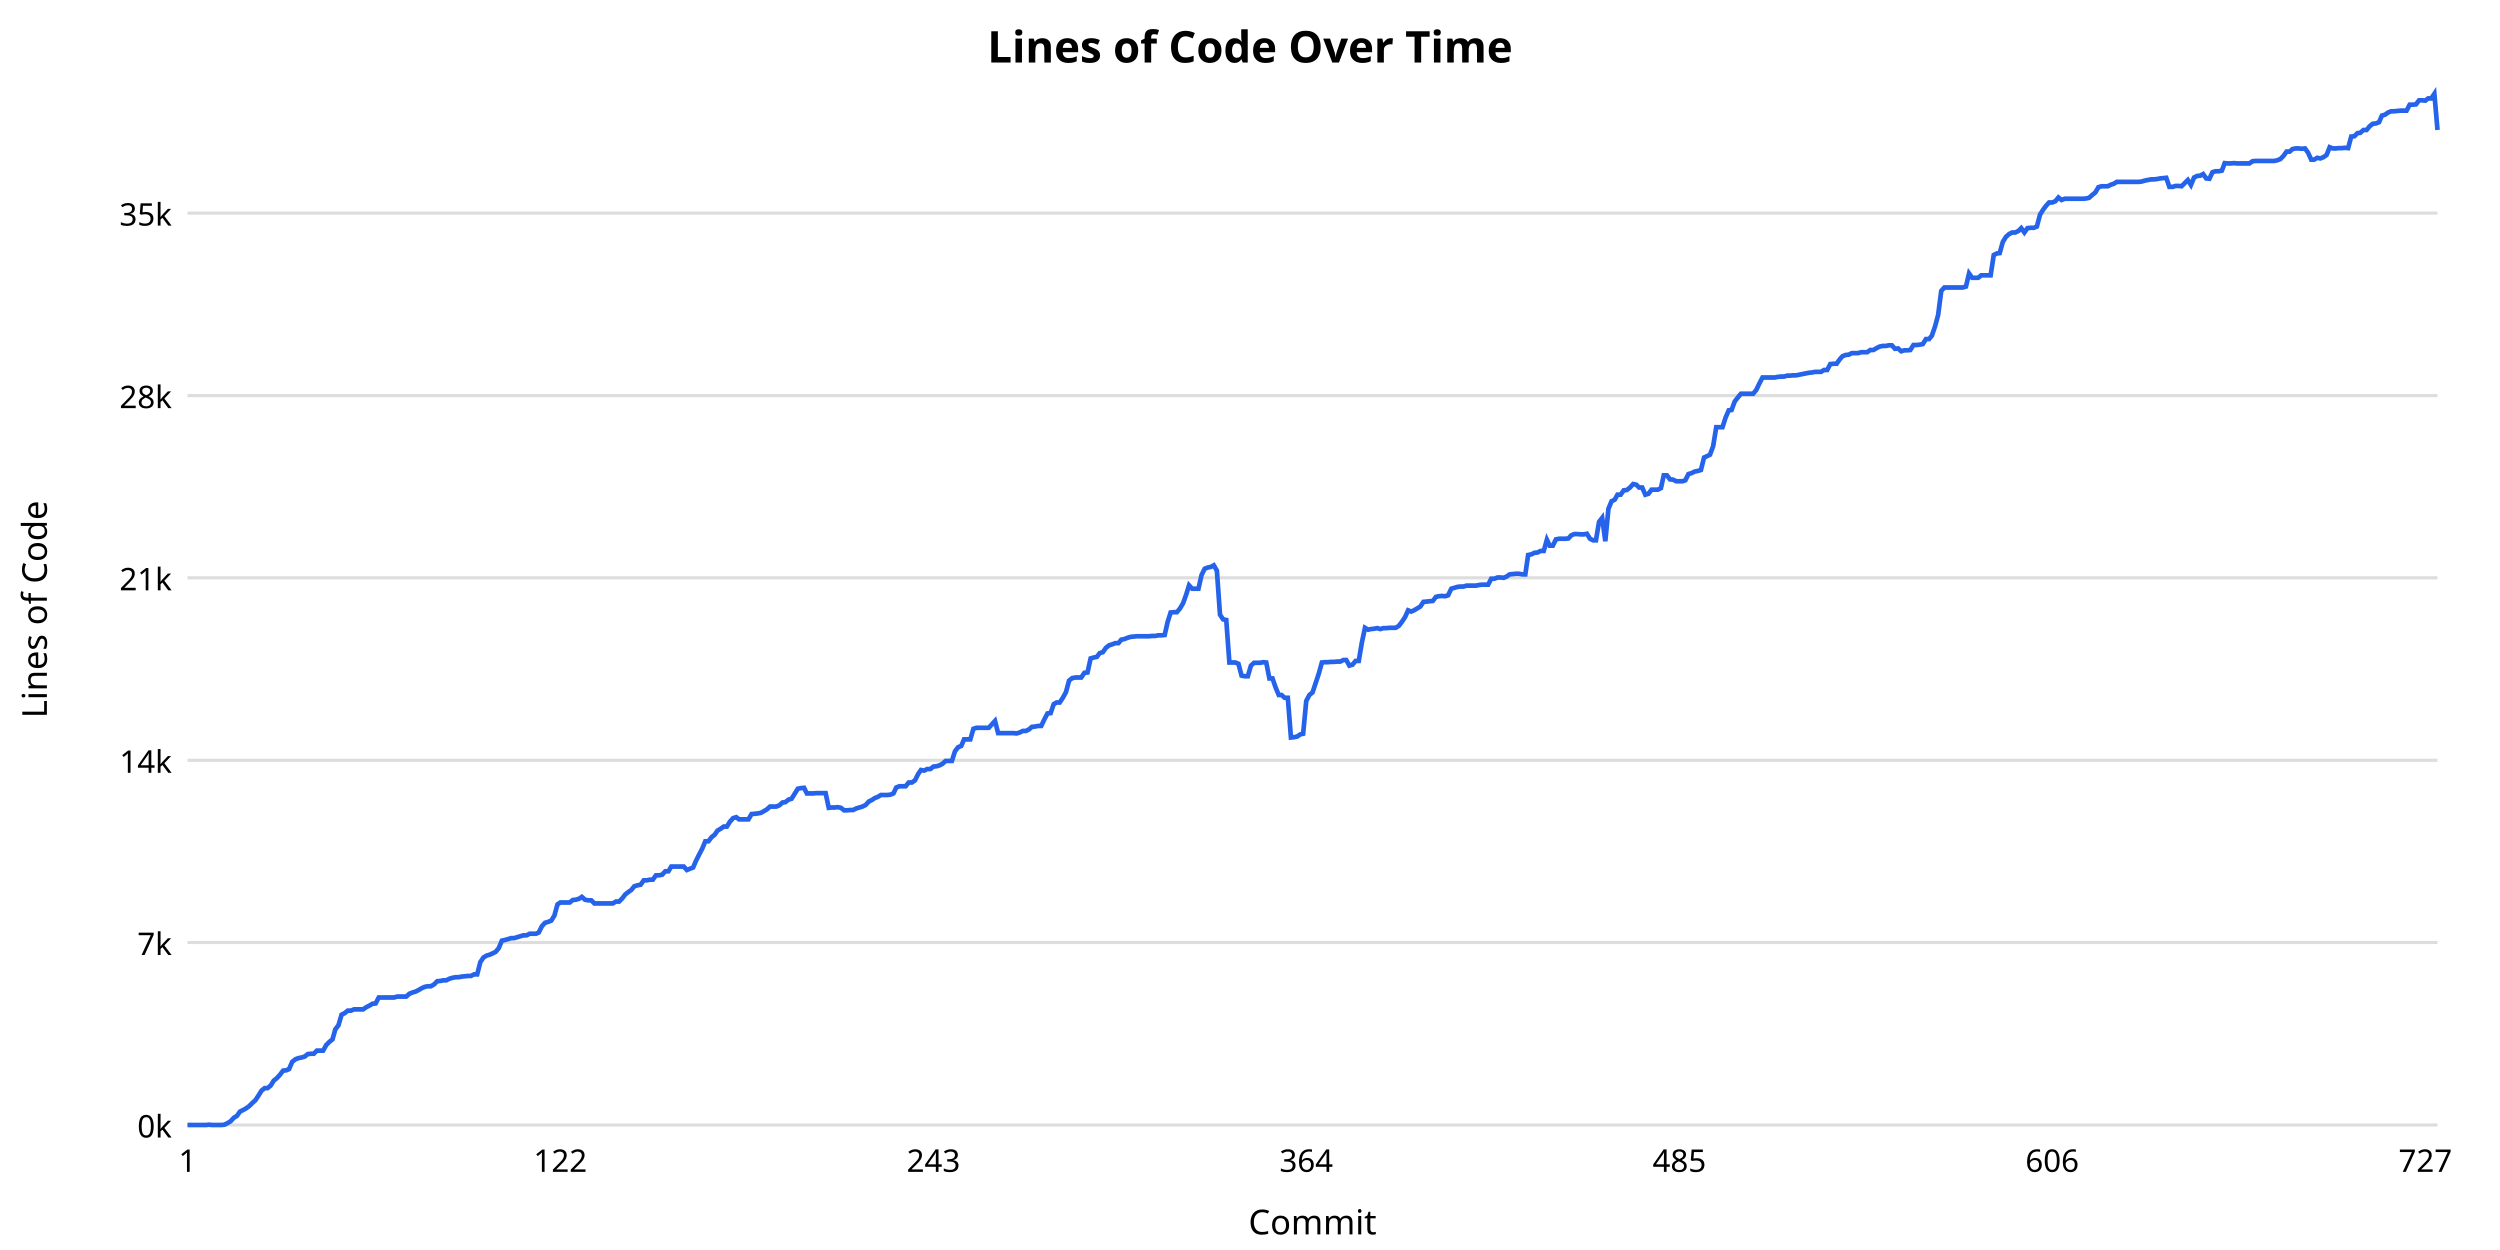
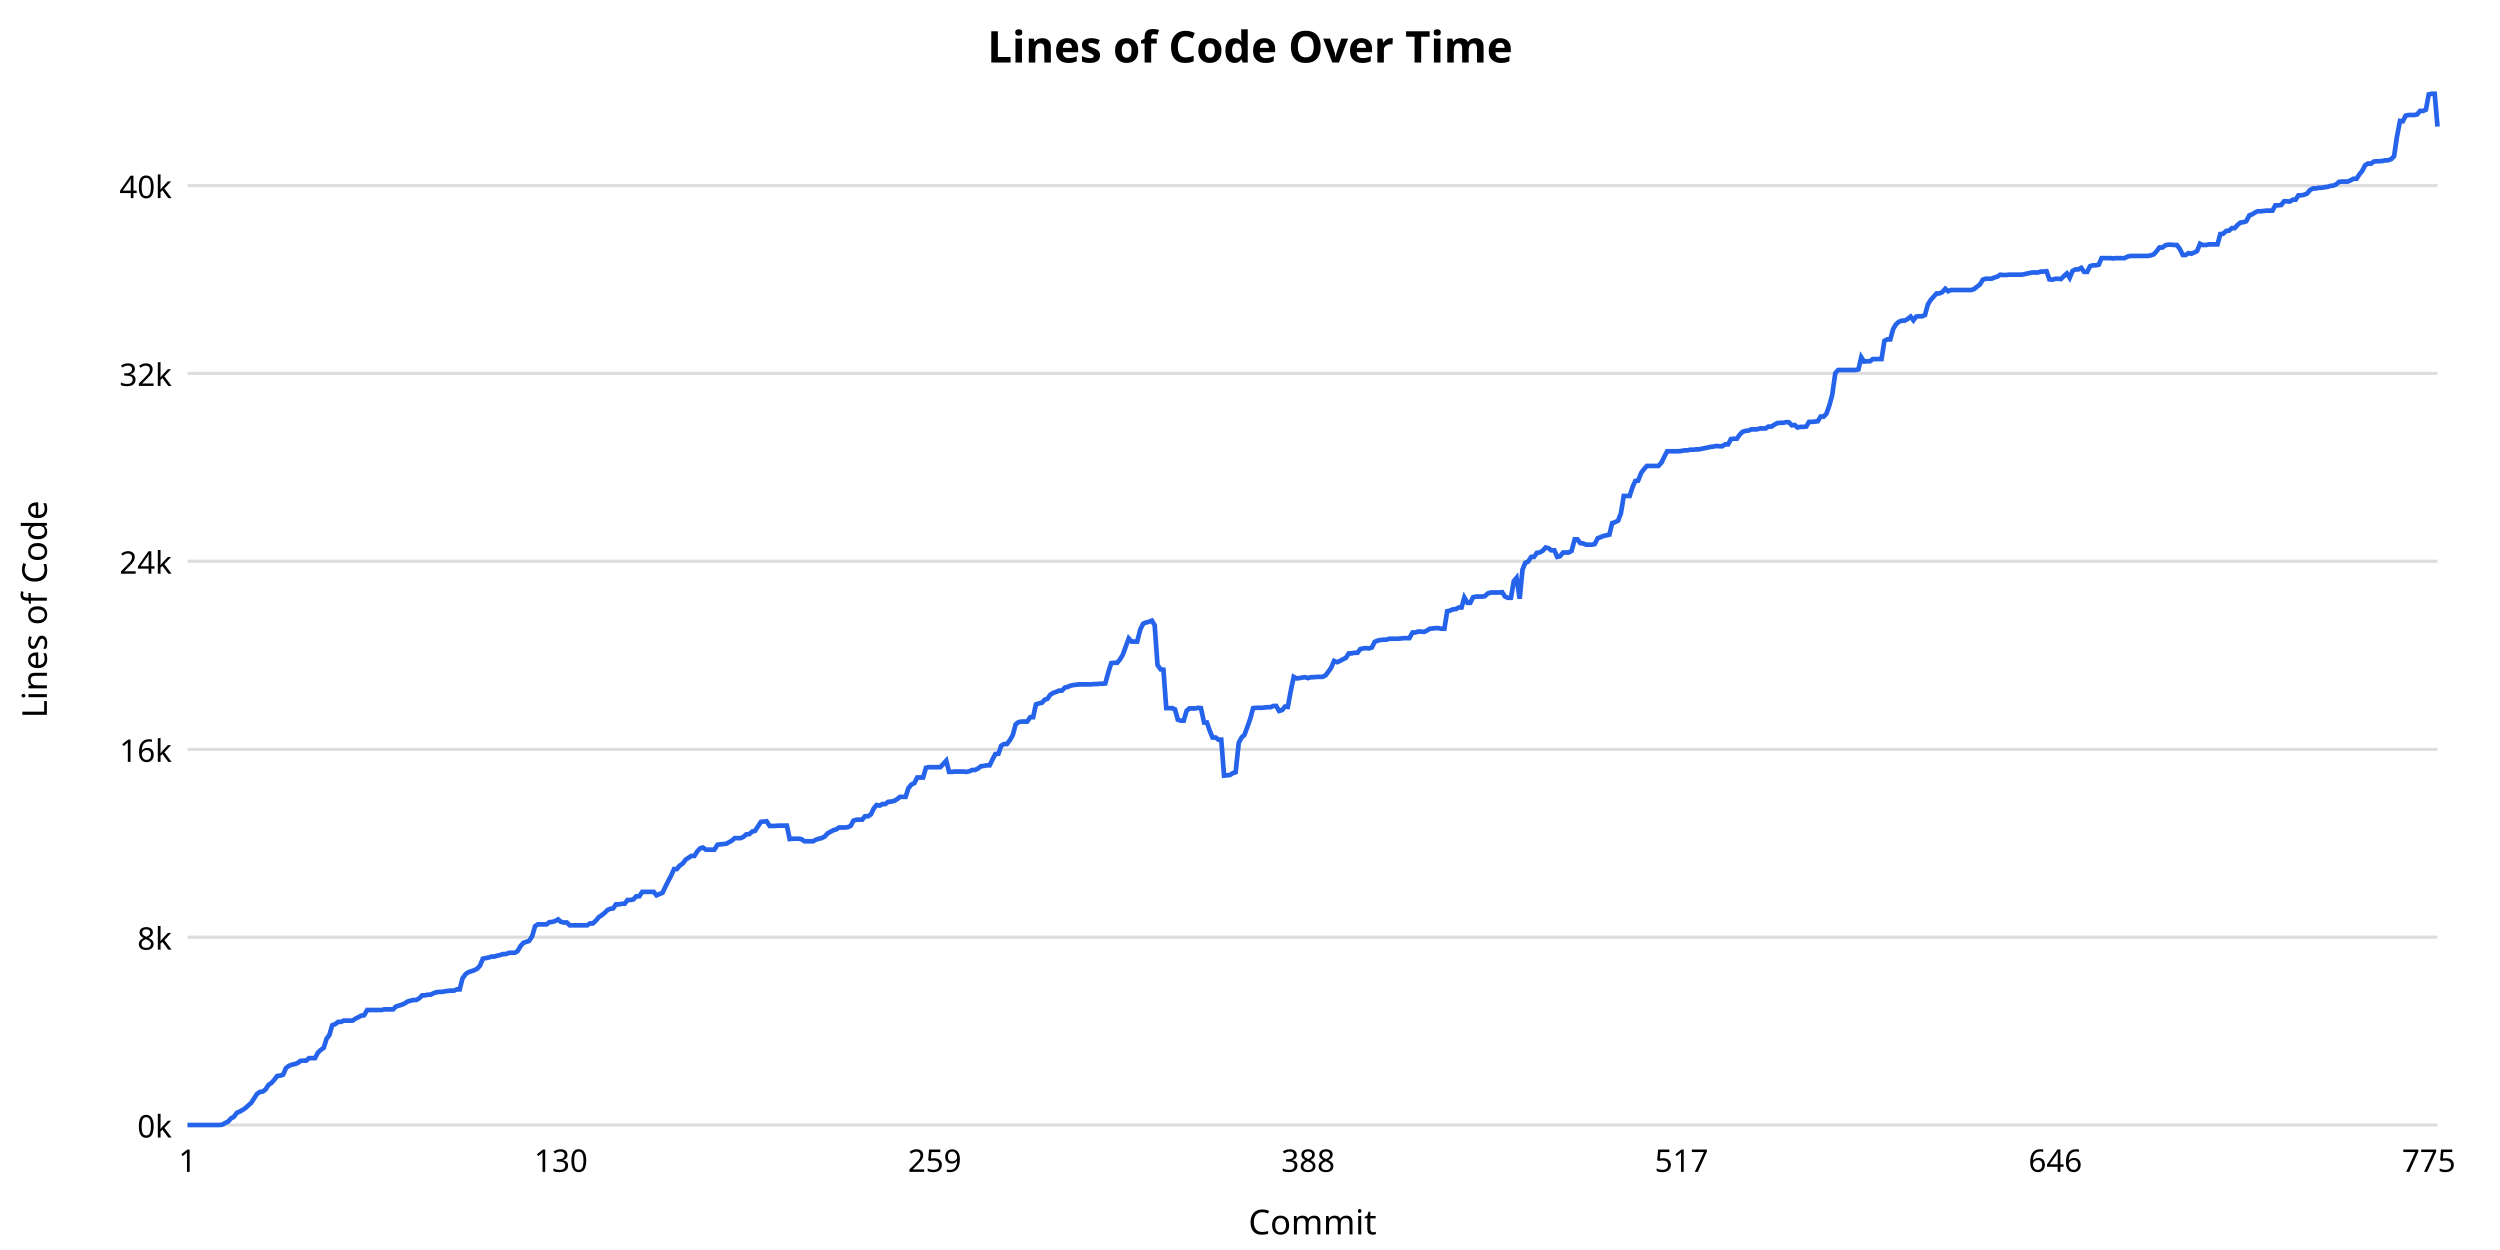
<svg xmlns="http://www.w3.org/2000/svg" width="800" height="400" style="background:#fff">
  <text x="400" y="20" font-family="sans-serif" font-size="14" text-anchor="middle" font-weight="bold">Lines of Code Over Time</text>
  <text x="420" y="395" font-family="sans-serif" font-size="11" text-anchor="middle">Commit</text>
  <text x="15" y="195" font-family="sans-serif" font-size="11" text-anchor="middle" transform="rotate(-90,15,195)">Lines of Code</text>
  <line x1="60" y1="360.0" x2="780" y2="360.0" stroke="#ddd" />
  <text x="55" y="364.0" font-family="sans-serif" font-size="10" text-anchor="end">0k</text>
-   <line x1="60" y1="301.6" x2="780" y2="301.6" stroke="#ddd" />
-   <text x="55" y="305.6" font-family="sans-serif" font-size="10" text-anchor="end">7k</text>
-   <line x1="60" y1="243.3" x2="780" y2="243.3" stroke="#ddd" />
-   <text x="55" y="247.3" font-family="sans-serif" font-size="10" text-anchor="end">14k</text>
-   <line x1="60" y1="184.9" x2="780" y2="184.9" stroke="#ddd" />
-   <text x="55" y="188.9" font-family="sans-serif" font-size="10" text-anchor="end">21k</text>
-   <line x1="60" y1="126.6" x2="780" y2="126.6" stroke="#ddd" />
-   <text x="55" y="130.6" font-family="sans-serif" font-size="10" text-anchor="end">28k</text>
-   <line x1="60" y1="68.2" x2="780" y2="68.2" stroke="#ddd" />
-   <text x="55" y="72.2" font-family="sans-serif" font-size="10" text-anchor="end">35k</text>
+   <line x1="60" y1="299.9" x2="780" y2="299.9" stroke="#ddd" />
+   <text x="55" y="303.9" font-family="sans-serif" font-size="10" text-anchor="end">8k</text>
+   <line x1="60" y1="239.8" x2="780" y2="239.8" stroke="#ddd" />
+   <text x="55" y="243.8" font-family="sans-serif" font-size="10" text-anchor="end">16k</text>
+   <line x1="60" y1="179.6" x2="780" y2="179.6" stroke="#ddd" />
+   <text x="55" y="183.6" font-family="sans-serif" font-size="10" text-anchor="end">24k</text>
+   <line x1="60" y1="119.5" x2="780" y2="119.5" stroke="#ddd" />
+   <text x="55" y="123.5" font-family="sans-serif" font-size="10" text-anchor="end">32k</text>
+   <line x1="60" y1="59.4" x2="780" y2="59.4" stroke="#ddd" />
+   <text x="55" y="63.4" font-family="sans-serif" font-size="10" text-anchor="end">40k</text>
  <text x="60.0" y="375" font-family="sans-serif" font-size="10" text-anchor="middle">1</text>
-   <text x="179.3" y="375" font-family="sans-serif" font-size="10" text-anchor="middle">122</text>
-   <text x="298.7" y="375" font-family="sans-serif" font-size="10" text-anchor="middle">243</text>
-   <text x="418.0" y="375" font-family="sans-serif" font-size="10" text-anchor="middle">364</text>
-   <text x="537.4" y="375" font-family="sans-serif" font-size="10" text-anchor="middle">485</text>
-   <text x="656.7" y="375" font-family="sans-serif" font-size="10" text-anchor="middle">606</text>
-   <text x="776.1" y="375" font-family="sans-serif" font-size="10" text-anchor="middle">727</text>
-   <polyline fill="none" stroke="#2563eb" stroke-width="1.5" points="60.0,360.0 61.0,360.0 62.0,360.0 63.0,360.0 63.9,360.0 64.9,360.0 65.9,360.0 66.9,359.9 67.9,360.0 68.9,360.0 69.9,360.0 70.8,360.0 71.8,359.9 72.8,359.4 73.8,358.8 74.8,357.7 75.8,357.1 76.8,355.7 77.8,355.2 78.7,354.7 79.7,354.0 80.7,353.0 81.7,352.1 82.7,350.6 83.7,349.0 84.7,348.2 85.6,348.2 86.6,347.4 87.6,345.8 88.6,345.0 89.6,343.9 90.6,342.6 91.6,342.5 92.5,342.1 93.5,339.8 94.5,339.0 95.5,338.6 96.5,338.4 97.5,338.1 98.5,337.3 99.5,337.2 100.4,337.2 101.4,336.2 102.4,336.2 103.4,336.2 104.4,334.4 105.4,333.4 106.4,332.6 107.3,329.4 108.3,328.1 109.3,324.7 110.3,324.2 111.3,323.4 112.3,323.4 113.3,323.0 114.2,323.0 115.2,323.0 116.2,323.0 117.2,322.3 118.2,321.8 119.2,321.2 120.2,321.1 121.2,319.2 122.1,319.2 123.1,319.2 124.1,319.2 125.1,319.2 126.1,319.2 127.1,318.9 128.1,318.9 129.0,318.9 130.0,318.9 131.0,318.0 132.0,317.6 133.0,317.3 134.0,316.8 135.0,316.2 135.9,315.8 136.9,315.6 137.9,315.6 138.9,315.0 139.9,314.0 140.9,313.9 141.9,313.7 142.8,313.7 143.8,313.2 144.8,312.9 145.8,312.7 146.8,312.7 147.8,312.5 148.8,312.4 149.8,312.3 150.7,312.3 151.7,311.8 152.7,311.8 153.7,307.9 154.7,306.4 155.7,305.8 156.7,305.5 157.6,305.1 158.6,304.6 159.6,303.4 160.6,301.0 161.6,300.8 162.6,300.5 163.6,300.2 164.5,300.2 165.5,299.9 166.5,299.6 167.5,299.3 168.5,299.3 169.5,298.8 170.5,298.8 171.5,298.8 172.4,298.4 173.4,296.4 174.4,295.3 175.4,295.0 176.4,294.6 177.4,293.0 178.4,289.4 179.3,288.8 180.3,288.8 181.3,288.8 182.3,288.8 183.3,288.0 184.3,287.9 185.3,287.6 186.2,287.0 187.2,287.9 188.2,288.1 189.2,288.1 190.2,289.1 191.2,289.1 192.2,289.1 193.2,289.1 194.1,289.1 195.1,289.1 196.1,289.1 197.1,288.5 198.1,288.5 199.1,287.5 200.1,286.2 201.0,285.5 202.0,284.8 203.0,283.6 204.0,283.3 205.0,283.1 206.0,281.7 207.0,281.7 207.9,281.5 208.9,281.5 209.9,280.1 210.9,280.1 211.9,279.9 212.9,278.8 213.9,278.8 214.8,277.3 215.8,277.3 216.8,277.3 217.8,277.3 218.8,277.3 219.8,278.4 220.8,278.0 221.8,277.6 222.7,275.5 223.7,273.5 224.7,271.6 225.7,269.2 226.7,269.2 227.7,267.9 228.7,267.1 229.6,265.8 230.6,265.2 231.6,264.5 232.6,264.5 233.6,262.9 234.6,261.8 235.6,261.5 236.5,262.2 237.5,262.2 238.5,262.2 239.5,262.2 240.5,260.5 241.5,260.4 242.5,260.3 243.5,260.1 244.4,259.6 245.4,259.0 246.4,258.1 247.4,258.1 248.4,258.1 249.4,257.7 250.4,256.8 251.3,256.7 252.3,255.9 253.3,255.6 254.3,254.0 255.3,252.4 256.3,252.2 257.3,252.1 258.2,253.9 259.2,253.9 260.2,253.9 261.2,253.8 262.2,253.8 263.2,253.8 264.2,253.8 265.2,258.5 266.1,258.4 267.1,258.4 268.1,258.3 269.1,258.5 270.1,259.3 271.1,259.3 272.1,259.2 273.0,259.2 274.0,258.7 275.0,258.4 276.0,258.1 277.0,257.6 278.0,256.5 279.0,256.0 279.9,255.4 280.9,255.0 281.9,254.4 282.9,254.4 283.9,254.4 284.9,254.3 285.9,253.9 286.8,252.0 287.8,251.6 288.8,251.6 289.8,251.6 290.8,250.4 291.8,250.4 292.8,249.7 293.8,247.7 294.7,246.4 295.7,246.6 296.7,246.1 297.7,246.1 298.7,245.3 299.7,245.2 300.7,244.9 301.6,244.4 302.6,243.5 303.6,243.5 304.6,243.5 305.6,240.4 306.6,239.1 307.6,238.7 308.5,236.6 309.5,236.6 310.5,236.6 311.5,233.2 312.5,232.9 313.5,232.9 314.5,232.9 315.5,232.9 316.4,232.9 317.4,231.8 318.4,230.7 319.4,234.6 320.4,234.6 321.4,234.6 322.4,234.6 323.3,234.6 324.3,234.6 325.3,234.7 326.3,234.4 327.3,233.9 328.3,233.9 329.3,233.4 330.2,232.6 331.2,232.5 332.2,232.3 333.2,232.3 334.2,230.2 335.2,228.3 336.2,228.2 337.2,225.3 338.1,224.8 339.1,224.8 340.1,223.3 341.1,221.5 342.1,217.8 343.1,217.0 344.1,216.8 345.0,216.8 346.0,216.8 347.0,215.3 348.0,215.2 349.0,210.7 350.0,210.4 351.0,210.2 351.9,209.0 352.9,208.7 353.9,207.3 354.9,206.5 355.9,206.2 356.9,205.8 357.9,205.8 358.8,204.7 359.8,204.5 360.8,204.1 361.8,203.8 362.8,203.7 363.8,203.6 364.8,203.6 365.8,203.6 366.7,203.6 367.7,203.6 368.7,203.5 369.7,203.5 370.7,203.3 371.7,203.3 372.7,203.2 373.6,199.2 374.6,196.0 375.6,195.9 376.6,195.9 377.6,194.7 378.6,193.0 379.6,190.2 380.5,187.3 381.5,188.4 382.5,188.4 383.5,188.4 384.5,184.0 385.5,182.0 386.5,181.6 387.5,181.4 388.4,180.9 389.4,182.6 390.4,196.7 391.4,198.2 392.4,198.4 393.4,212.0 394.4,212.0 395.3,212.0 396.3,212.4 397.3,216.2 398.3,216.4 399.3,216.4 400.3,213.0 401.3,212.1 402.2,212.1 403.2,212.1 404.2,211.9 405.2,212.0 406.2,217.1 407.2,217.1 408.2,220.0 409.2,222.4 410.1,222.4 411.1,223.3 412.1,223.3 413.1,236.0 414.1,235.9 415.1,235.7 416.1,235.0 417.0,234.8 418.0,224.3 419.0,222.4 420.0,221.6 421.0,218.6 422.0,215.6 423.0,212.0 423.9,211.9 424.9,211.9 425.9,211.8 426.9,211.8 427.9,211.7 428.9,211.7 429.9,211.2 430.8,211.2 431.8,213.0 432.8,212.7 433.8,211.5 434.8,211.5 435.8,205.6 436.8,200.9 437.8,201.5 438.7,201.3 439.7,201.2 440.7,201.0 441.7,201.3 442.7,201.0 443.7,201.0 444.7,200.9 445.6,200.9 446.6,200.9 447.6,200.3 448.6,199.0 449.6,197.5 450.6,195.3 451.6,195.7 452.5,195.3 453.5,194.7 454.5,194.1 455.5,192.6 456.5,192.5 457.5,192.4 458.5,192.3 459.5,191.0 460.4,190.8 461.4,190.7 462.4,190.8 463.4,190.5 464.4,188.4 465.4,188.1 466.4,187.8 467.3,187.7 468.3,187.7 469.3,187.4 470.3,187.4 471.3,187.4 472.3,187.4 473.3,187.2 474.2,187.1 475.2,187.1 476.2,187.1 477.2,185.2 478.2,185.2 479.2,184.8 480.2,184.8 481.2,184.9 482.1,184.5 483.1,183.8 484.1,183.7 485.1,183.6 486.1,183.6 487.1,183.8 488.1,183.8 489.0,177.6 490.0,177.4 491.0,176.9 492.0,176.8 493.0,176.3 494.0,176.3 495.0,172.7 495.9,174.6 496.9,174.6 497.9,172.6 498.9,172.4 499.9,172.4 500.9,172.4 501.9,172.3 502.8,171.3 503.8,170.9 504.8,170.9 505.8,171.0 506.8,171.0 507.8,170.8 508.8,172.4 509.8,172.9 510.7,172.9 511.7,167.0 512.7,165.7 513.7,173.2 514.7,162.8 515.7,160.4 516.7,159.9 517.6,158.3 518.6,158.3 519.6,156.9 520.6,156.8 521.6,156.0 522.6,154.9 523.6,155.1 524.5,156.0 525.5,156.0 526.5,158.3 527.5,158.0 528.5,156.7 529.5,156.7 530.5,156.7 531.5,156.2 532.4,152.1 533.4,152.1 534.4,153.4 535.4,153.5 536.4,154.0 537.4,154.0 538.4,154.0 539.3,153.7 540.3,151.7 541.3,151.4 542.3,150.9 543.3,150.7 544.3,150.4 545.3,146.4 546.2,146.0 547.2,145.5 548.2,142.8 549.2,136.7 550.2,136.7 551.2,136.7 552.2,133.6 553.2,131.3 554.1,131.2 555.1,128.5 556.1,127.2 557.1,126.0 558.1,126.0 559.1,126.0 560.1,126.0 561.0,126.0 562.0,124.8 563.0,122.7 564.0,120.8 565.0,120.8 566.0,120.8 567.0,120.8 567.9,120.8 568.9,120.6 569.9,120.5 570.9,120.5 571.9,120.2 572.9,120.2 573.9,120.1 574.8,120.1 575.8,119.9 576.8,119.7 577.8,119.5 578.8,119.3 579.8,119.2 580.8,119.0 581.8,119.0 582.7,119.0 583.7,118.4 584.7,118.4 585.7,116.5 586.7,116.4 587.7,116.4 588.7,115.0 589.6,114.0 590.6,113.6 591.6,113.5 592.6,113.0 593.6,113.0 594.6,113.0 595.6,112.7 596.5,112.7 597.5,112.7 598.5,112.0 599.5,112.0 600.5,111.4 601.5,110.9 602.5,110.7 603.5,110.7 604.4,110.5 605.4,110.5 606.4,111.6 607.4,111.5 608.4,112.4 609.4,112.1 610.4,112.1 611.3,112.0 612.3,110.4 613.3,110.4 614.3,110.3 615.3,110.1 616.3,108.5 617.3,108.5 618.2,107.4 619.2,104.5 620.2,100.8 621.2,93.1 622.2,92.0 623.2,92.0 624.2,92.0 625.2,92.0 626.1,92.0 627.1,92.0 628.1,92.0 629.1,91.7 630.1,87.5 631.1,88.9 632.1,88.9 633.0,88.9 634.0,88.1 635.0,88.1 636.0,88.1 637.0,88.1 638.0,81.6 639.0,81.1 639.9,81.0 640.9,77.4 641.9,75.8 642.9,74.9 643.9,74.4 644.9,74.4 645.9,73.9 646.8,73.0 647.8,74.4 648.8,73.0 649.8,72.9 650.8,72.9 651.8,72.5 652.8,68.7 653.8,67.1 654.7,65.9 655.7,64.8 656.7,64.8 657.7,64.4 658.7,63.2 659.7,64.0 660.7,63.6 661.6,63.6 662.6,63.6 663.6,63.6 664.6,63.6 665.6,63.6 666.6,63.6 667.6,63.5 668.5,63.3 669.5,62.4 670.5,61.6 671.5,59.9 672.5,59.6 673.5,59.6 674.5,59.6 675.5,59.1 676.4,58.8 677.4,58.2 678.4,58.2 679.4,58.2 680.4,58.2 681.4,58.2 682.4,58.2 683.3,58.2 684.3,58.2 685.3,58.1 686.3,57.8 687.3,57.6 688.3,57.4 689.3,57.4 690.2,57.3 691.2,57.1 692.2,57.0 693.2,56.9 694.2,59.8 695.2,59.8 696.2,59.5 697.2,59.5 698.1,59.6 699.1,58.6 700.1,57.6 701.1,59.2 702.1,56.8 703.1,56.3 704.1,56.2 705.0,55.7 706.0,57.1 707.0,57.2 708.0,55.1 709.0,54.8 710.0,54.8 711.0,54.6 711.9,52.2 712.9,52.3 713.9,52.3 714.9,52.2 715.9,52.3 716.9,52.3 717.9,52.3 718.8,52.3 719.8,52.3 720.8,51.6 721.8,51.5 722.8,51.5 723.8,51.5 724.8,51.5 725.8,51.5 726.7,51.5 727.7,51.5 728.7,51.3 729.7,50.9 730.7,49.9 731.7,48.5 732.7,48.5 733.6,47.7 734.6,47.5 735.6,47.5 736.6,47.6 737.6,47.5 738.6,48.9 739.6,51.1 740.5,51.1 741.5,50.5 742.5,50.7 743.5,50.3 744.5,49.6 745.5,47.1 746.5,47.5 747.5,47.5 748.4,47.4 749.4,47.4 750.4,47.3 751.4,47.4 752.4,43.7 753.4,43.6 754.4,42.6 755.3,42.5 756.3,41.6 757.3,41.6 758.3,40.4 759.3,39.6 760.3,39.5 761.3,39.1 762.2,37.0 763.2,36.7 764.2,36.0 765.2,35.6 766.2,35.6 767.2,35.5 768.2,35.4 769.2,35.4 770.1,35.4 771.1,33.5 772.1,33.5 773.1,33.4 774.1,32.1 775.1,32.1 776.1,32.2 777.0,31.5 778.0,31.5 779.0,30.0 780.0,41.6 " />
+   <text x="179.5" y="375" font-family="sans-serif" font-size="10" text-anchor="middle">130</text>
+   <text x="299.1" y="375" font-family="sans-serif" font-size="10" text-anchor="middle">259</text>
+   <text x="418.6" y="375" font-family="sans-serif" font-size="10" text-anchor="middle">388</text>
+   <text x="538.1" y="375" font-family="sans-serif" font-size="10" text-anchor="middle">517</text>
+   <text x="657.7" y="375" font-family="sans-serif" font-size="10" text-anchor="middle">646</text>
+   <text x="777.2" y="375" font-family="sans-serif" font-size="10" text-anchor="middle">775</text>
+   <polyline fill="none" stroke="#2563eb" stroke-width="1.5" points="60.0,360.0 60.9,360.0 61.9,360.0 62.8,360.0 63.7,360.0 64.6,360.0 65.6,360.0 66.5,360.0 67.4,360.0 68.3,360.0 69.3,360.0 70.2,360.0 71.1,359.9 72.0,359.4 73.0,358.9 73.9,357.9 74.8,357.4 75.8,356.1 76.7,355.7 77.6,355.2 78.5,354.6 79.5,353.7 80.4,352.9 81.3,351.5 82.2,350.1 83.2,349.4 84.1,349.3 85.0,348.6 85.9,347.2 86.9,346.5 87.8,345.5 88.7,344.3 89.7,344.2 90.6,343.9 91.5,341.8 92.4,341.1 93.4,340.7 94.3,340.5 95.2,340.2 96.1,339.5 97.1,339.4 98.0,339.4 98.9,338.6 99.8,338.6 100.8,338.6 101.7,336.9 102.6,336.0 103.6,335.3 104.5,332.4 105.4,331.2 106.3,328.1 107.3,327.7 108.2,327.0 109.1,327.0 110.0,326.6 111.0,326.6 111.9,326.6 112.8,326.6 113.7,326.0 114.7,325.5 115.6,325.0 116.5,324.9 117.5,323.2 118.4,323.2 119.3,323.2 120.2,323.2 121.2,323.2 122.1,323.2 123.0,323.0 123.9,323.0 124.9,323.0 125.8,323.0 126.7,322.1 127.6,321.8 128.6,321.5 129.5,321.1 130.4,320.5 131.4,320.2 132.3,320.0 133.2,320.0 134.1,319.5 135.1,318.5 136.0,318.5 136.9,318.3 137.8,318.3 138.8,317.8 139.7,317.5 140.6,317.4 141.5,317.4 142.5,317.2 143.4,317.1 144.3,317.0 145.3,317.0 146.2,316.6 147.1,316.6 148.0,313.1 149.0,311.7 149.9,311.1 150.8,310.8 151.7,310.5 152.7,310.0 153.6,309.0 154.5,306.8 155.4,306.6 156.4,306.4 157.3,306.1 158.2,306.1 159.2,305.8 160.1,305.6 161.0,305.3 161.9,305.3 162.9,304.9 163.8,304.9 164.7,304.9 165.6,304.4 166.6,302.7 167.5,301.7 168.4,301.4 169.3,301.1 170.3,299.6 171.2,296.4 172.1,295.8 173.1,295.8 174.0,295.8 174.9,295.8 175.8,295.1 176.8,295.0 177.7,294.7 178.6,294.2 179.5,295.0 180.5,295.2 181.4,295.2 182.3,296.1 183.2,296.1 184.2,296.1 185.1,296.1 186.0,296.1 186.9,296.1 187.9,296.1 188.8,295.5 189.7,295.5 190.7,294.6 191.6,293.5 192.5,292.9 193.4,292.2 194.4,291.2 195.3,290.8 196.2,290.7 197.1,289.4 198.1,289.4 199.0,289.2 199.9,289.2 200.8,288.0 201.8,288.0 202.7,287.8 203.6,286.8 204.6,286.8 205.5,285.4 206.4,285.4 207.3,285.4 208.3,285.4 209.2,285.4 210.1,286.5 211.0,286.1 212.0,285.7 212.9,283.8 213.8,282.0 214.7,280.3 215.7,278.1 216.6,278.1 217.5,277.0 218.5,276.3 219.4,275.1 220.3,274.5 221.2,273.9 222.2,273.9 223.1,272.5 224.0,271.5 224.9,271.2 225.9,271.9 226.8,271.9 227.7,271.9 228.6,271.9 229.6,270.3 230.5,270.2 231.4,270.1 232.4,270.0 233.3,269.5 234.2,269.0 235.1,268.2 236.1,268.2 237.0,268.2 237.9,267.8 238.8,267.0 239.8,266.9 240.7,266.1 241.6,265.9 242.5,264.5 243.5,263.0 244.4,262.9 245.3,262.8 246.3,264.3 247.2,264.3 248.1,264.3 249.0,264.2 250.0,264.2 250.9,264.2 251.8,264.2 252.7,268.5 253.7,268.4 254.6,268.4 255.5,268.4 256.4,268.5 257.4,269.2 258.3,269.2 259.2,269.2 260.2,269.2 261.1,268.7 262.0,268.4 262.9,268.2 263.9,267.7 264.8,266.7 265.7,266.2 266.6,265.7 267.6,265.4 268.5,264.8 269.4,264.8 270.3,264.8 271.3,264.7 272.2,264.3 273.1,262.6 274.1,262.3 275.0,262.3 275.9,262.3 276.8,261.2 277.8,261.2 278.7,260.6 279.6,258.7 280.5,257.6 281.5,257.8 282.4,257.3 283.3,257.3 284.2,256.6 285.2,256.5 286.1,256.3 287.0,255.8 288.0,255.0 288.9,255.0 289.8,255.0 290.7,252.2 291.7,251.0 292.6,250.6 293.5,248.8 294.4,248.8 295.4,248.8 296.3,245.7 297.2,245.5 298.1,245.5 299.1,245.5 300.0,245.5 300.9,245.5 301.9,244.4 302.8,243.4 303.7,247.0 304.6,247.0 305.6,246.9 306.5,246.9 307.4,246.9 308.3,246.9 309.3,247.0 310.2,246.8 311.1,246.4 312.0,246.4 313.0,245.9 313.9,245.2 314.8,245.1 315.8,244.9 316.7,244.9 317.6,243.0 318.5,241.3 319.5,241.2 320.4,238.6 321.3,238.1 322.2,238.1 323.2,236.8 324.1,235.2 325.0,231.8 325.9,231.1 326.9,230.9 327.8,230.9 328.7,230.9 329.7,229.5 330.6,229.5 331.5,225.4 332.4,225.1 333.4,224.9 334.3,223.9 335.2,223.6 336.1,222.3 337.1,221.7 338.0,221.4 338.9,221.0 339.8,221.0 340.8,220.0 341.7,219.8 342.6,219.4 343.6,219.2 344.5,219.1 345.4,219.0 346.3,219.0 347.3,219.0 348.2,219.0 349.1,219.0 350.0,218.9 351.0,218.9 351.9,218.8 352.8,218.8 353.7,218.7 354.7,215.0 355.6,212.2 356.5,212.1 357.5,212.1 358.4,211.0 359.3,209.5 360.2,207.0 361.2,204.3 362.1,205.3 363.0,205.3 363.9,205.3 364.9,201.4 365.8,199.6 366.7,199.2 367.6,199.0 368.6,198.6 369.5,200.1 370.4,212.8 371.4,214.2 372.3,214.3 373.2,226.6 374.1,226.6 375.1,226.6 376.0,227.0 376.9,230.3 377.8,230.6 378.8,230.6 379.7,227.5 380.6,226.7 381.5,226.7 382.5,226.7 383.4,226.5 384.3,226.6 385.3,231.2 386.2,231.2 387.1,233.8 388.0,236.0 389.0,236.0 389.9,236.7 390.8,236.7 391.7,248.2 392.7,248.1 393.6,248.0 394.5,247.4 395.4,247.1 396.4,237.7 397.3,236.0 398.2,235.2 399.2,232.5 400.1,229.9 401.0,226.6 401.9,226.5 402.9,226.5 403.8,226.5 404.7,226.4 405.6,226.3 406.6,226.3 407.5,225.9 408.4,225.9 409.3,227.5 410.3,227.2 411.2,226.1 412.1,226.2 413.1,220.8 414.0,216.6 414.9,217.1 415.8,217.0 416.8,216.8 417.7,216.7 418.6,217.0 419.5,216.7 420.5,216.7 421.4,216.6 422.3,216.6 423.2,216.6 424.2,216.1 425.1,214.9 426.0,213.6 426.9,211.5 427.9,211.9 428.8,211.5 429.7,211.0 430.7,210.5 431.6,209.1 432.5,209.1 433.4,208.9 434.4,208.9 435.3,207.7 436.2,207.5 437.1,207.4 438.1,207.5 439.0,207.2 439.9,205.4 440.8,205.0 441.8,204.8 442.7,204.7 443.6,204.7 444.6,204.4 445.5,204.4 446.4,204.4 447.3,204.4 448.3,204.3 449.2,204.2 450.1,204.2 451.0,204.2 452.0,202.4 452.9,202.4 453.8,202.1 454.7,202.1 455.7,202.2 456.6,201.8 457.5,201.2 458.5,201.1 459.4,201.0 460.3,201.0 461.2,201.2 462.2,201.2 463.1,195.6 464.0,195.4 464.9,195.0 465.9,194.9 466.8,194.4 467.7,194.4 468.6,191.2 469.6,192.9 470.5,192.9 471.4,191.1 472.4,190.9 473.3,190.9 474.2,190.9 475.1,190.8 476.1,189.9 477.0,189.6 477.9,189.6 478.8,189.6 479.8,189.6 480.7,189.5 481.6,190.9 482.5,191.3 483.5,191.3 484.4,186.0 485.3,184.9 486.3,191.6 487.2,182.3 488.1,180.1 489.0,179.7 490.0,178.2 490.9,178.2 491.8,176.9 492.7,176.8 493.7,176.2 494.6,175.2 495.5,175.4 496.4,176.1 497.4,176.1 498.3,178.2 499.2,178.0 500.2,176.8 501.1,176.8 502.0,176.8 502.9,176.3 503.9,172.6 504.8,172.6 505.7,173.8 506.6,173.9 507.6,174.3 508.5,174.3 509.4,174.3 510.3,174.1 511.3,172.2 512.2,171.9 513.1,171.5 514.1,171.3 515.0,171.1 515.9,167.4 516.8,167.1 517.8,166.6 518.7,164.2 519.6,158.7 520.5,158.7 521.5,158.7 522.4,155.9 523.3,153.9 524.2,153.8 525.2,151.3 526.1,150.1 527.0,149.1 528.0,149.1 528.9,149.1 529.8,149.1 530.7,149.1 531.7,148.0 532.6,146.1 533.5,144.4 534.4,144.4 535.4,144.4 536.3,144.4 537.2,144.4 538.1,144.3 539.1,144.1 540.0,144.1 540.9,143.9 541.9,143.9 542.8,143.8 543.7,143.8 544.6,143.6 545.6,143.4 546.5,143.2 547.4,143.0 548.3,142.9 549.3,142.7 550.2,142.8 551.1,142.8 552.0,142.2 553.0,142.2 553.9,140.5 554.8,140.4 555.8,140.4 556.7,139.1 557.6,138.2 558.5,137.9 559.5,137.8 560.4,137.4 561.3,137.4 562.2,137.4 563.2,137.1 564.1,137.1 565.0,137.1 565.9,136.5 566.9,136.5 567.8,135.9 568.7,135.4 569.7,135.3 570.6,135.3 571.5,135.1 572.4,135.1 573.4,136.1 574.3,136.0 575.2,136.8 576.1,136.6 577.1,136.6 578.0,136.5 578.9,135.0 579.8,135.0 580.8,134.9 581.7,134.8 582.6,133.3 583.6,133.3 584.5,132.3 585.4,129.7 586.3,126.4 587.3,119.4 588.2,118.4 589.1,118.4 590.0,118.4 591.0,118.4 591.9,118.4 592.8,118.4 593.7,118.4 594.7,118.2 595.6,114.3 596.5,115.7 597.5,115.6 598.4,115.6 599.3,114.9 600.2,114.9 601.2,114.9 602.1,114.9 603.0,109.1 603.9,108.6 604.9,108.6 605.8,105.3 606.7,103.8 607.6,103.0 608.6,102.6 609.5,102.6 610.4,102.1 611.4,101.3 612.3,102.5 613.2,101.3 614.1,101.2 615.1,101.2 616.0,100.8 616.9,97.5 617.8,96.0 618.8,94.9 619.7,93.9 620.6,93.9 621.5,93.5 622.5,92.4 623.4,93.2 624.3,92.8 625.3,92.8 626.2,92.8 627.1,92.8 628.0,92.8 629.0,92.8 629.9,92.8 630.8,92.8 631.7,92.5 632.7,91.7 633.6,91.0 634.5,89.5 635.4,89.2 636.4,89.2 637.3,89.2 638.2,88.8 639.2,88.5 640.1,87.9 641.0,88.0 641.9,88.0 642.9,87.9 643.8,87.9 644.7,87.9 645.6,87.9 646.6,87.9 647.5,87.8 648.4,87.6 649.3,87.4 650.3,87.2 651.2,87.2 652.1,87.2 653.1,86.9 654.0,86.9 654.9,86.8 655.8,89.4 656.8,89.5 657.7,89.2 658.6,89.2 659.5,89.3 660.5,88.3 661.4,87.5 662.3,88.9 663.2,86.7 664.2,86.2 665.1,86.2 666.0,85.7 666.9,87.0 667.9,87.0 668.8,85.2 669.7,84.9 670.7,84.9 671.6,84.7 672.5,82.6 673.4,82.6 674.4,82.6 675.3,82.6 676.2,82.7 677.1,82.6 678.1,82.6 679.0,82.6 679.9,82.6 680.8,82.1 681.8,81.9 682.7,81.9 683.6,81.9 684.6,81.9 685.5,81.9 686.4,81.9 687.3,81.9 688.3,81.7 689.2,81.4 690.1,80.4 691.0,79.2 692.0,79.2 692.9,78.5 693.8,78.3 694.7,78.3 695.7,78.4 696.6,78.4 697.5,79.6 698.5,81.6 699.4,81.6 700.3,81.0 701.2,81.2 702.2,80.8 703.1,80.3 704.0,78.0 704.9,78.4 705.9,78.4 706.8,78.2 707.7,78.2 708.6,78.2 709.6,78.2 710.5,74.9 711.4,74.8 712.4,73.9 713.3,73.8 714.2,73.0 715.1,73.0 716.1,71.9 717.0,71.2 717.9,71.1 718.8,70.8 719.8,68.9 720.7,68.6 721.6,68.0 722.5,67.6 723.5,67.6 724.4,67.5 725.3,67.4 726.3,67.4 727.2,67.4 728.1,65.7 729.0,65.7 730.0,65.6 730.9,64.4 731.8,64.4 732.7,64.5 733.7,63.9 734.6,63.9 735.5,62.5 736.4,62.5 737.4,62.3 738.3,61.9 739.2,60.8 740.2,60.3 741.1,60.3 742.0,60.1 742.9,60.1 743.9,59.9 744.8,59.8 745.7,59.5 746.6,59.4 747.6,59.0 748.5,58.2 749.4,58.1 750.3,58.1 751.3,58.1 752.2,57.7 753.1,57.2 754.1,57.2 755.0,55.8 755.9,54.7 756.8,52.9 757.8,52.3 758.7,52.4 759.6,51.7 760.5,51.6 761.5,51.6 762.4,51.5 763.3,51.3 764.2,51.3 765.2,50.9 766.1,50.0 767.0,43.9 768.0,38.7 768.9,38.8 769.8,37.0 770.7,36.8 771.7,36.8 772.6,36.8 773.5,36.6 774.4,35.5 775.4,35.5 776.3,35.1 777.2,30.2 778.1,30.0 779.1,30.0 780.0,40.5 " />
</svg>
